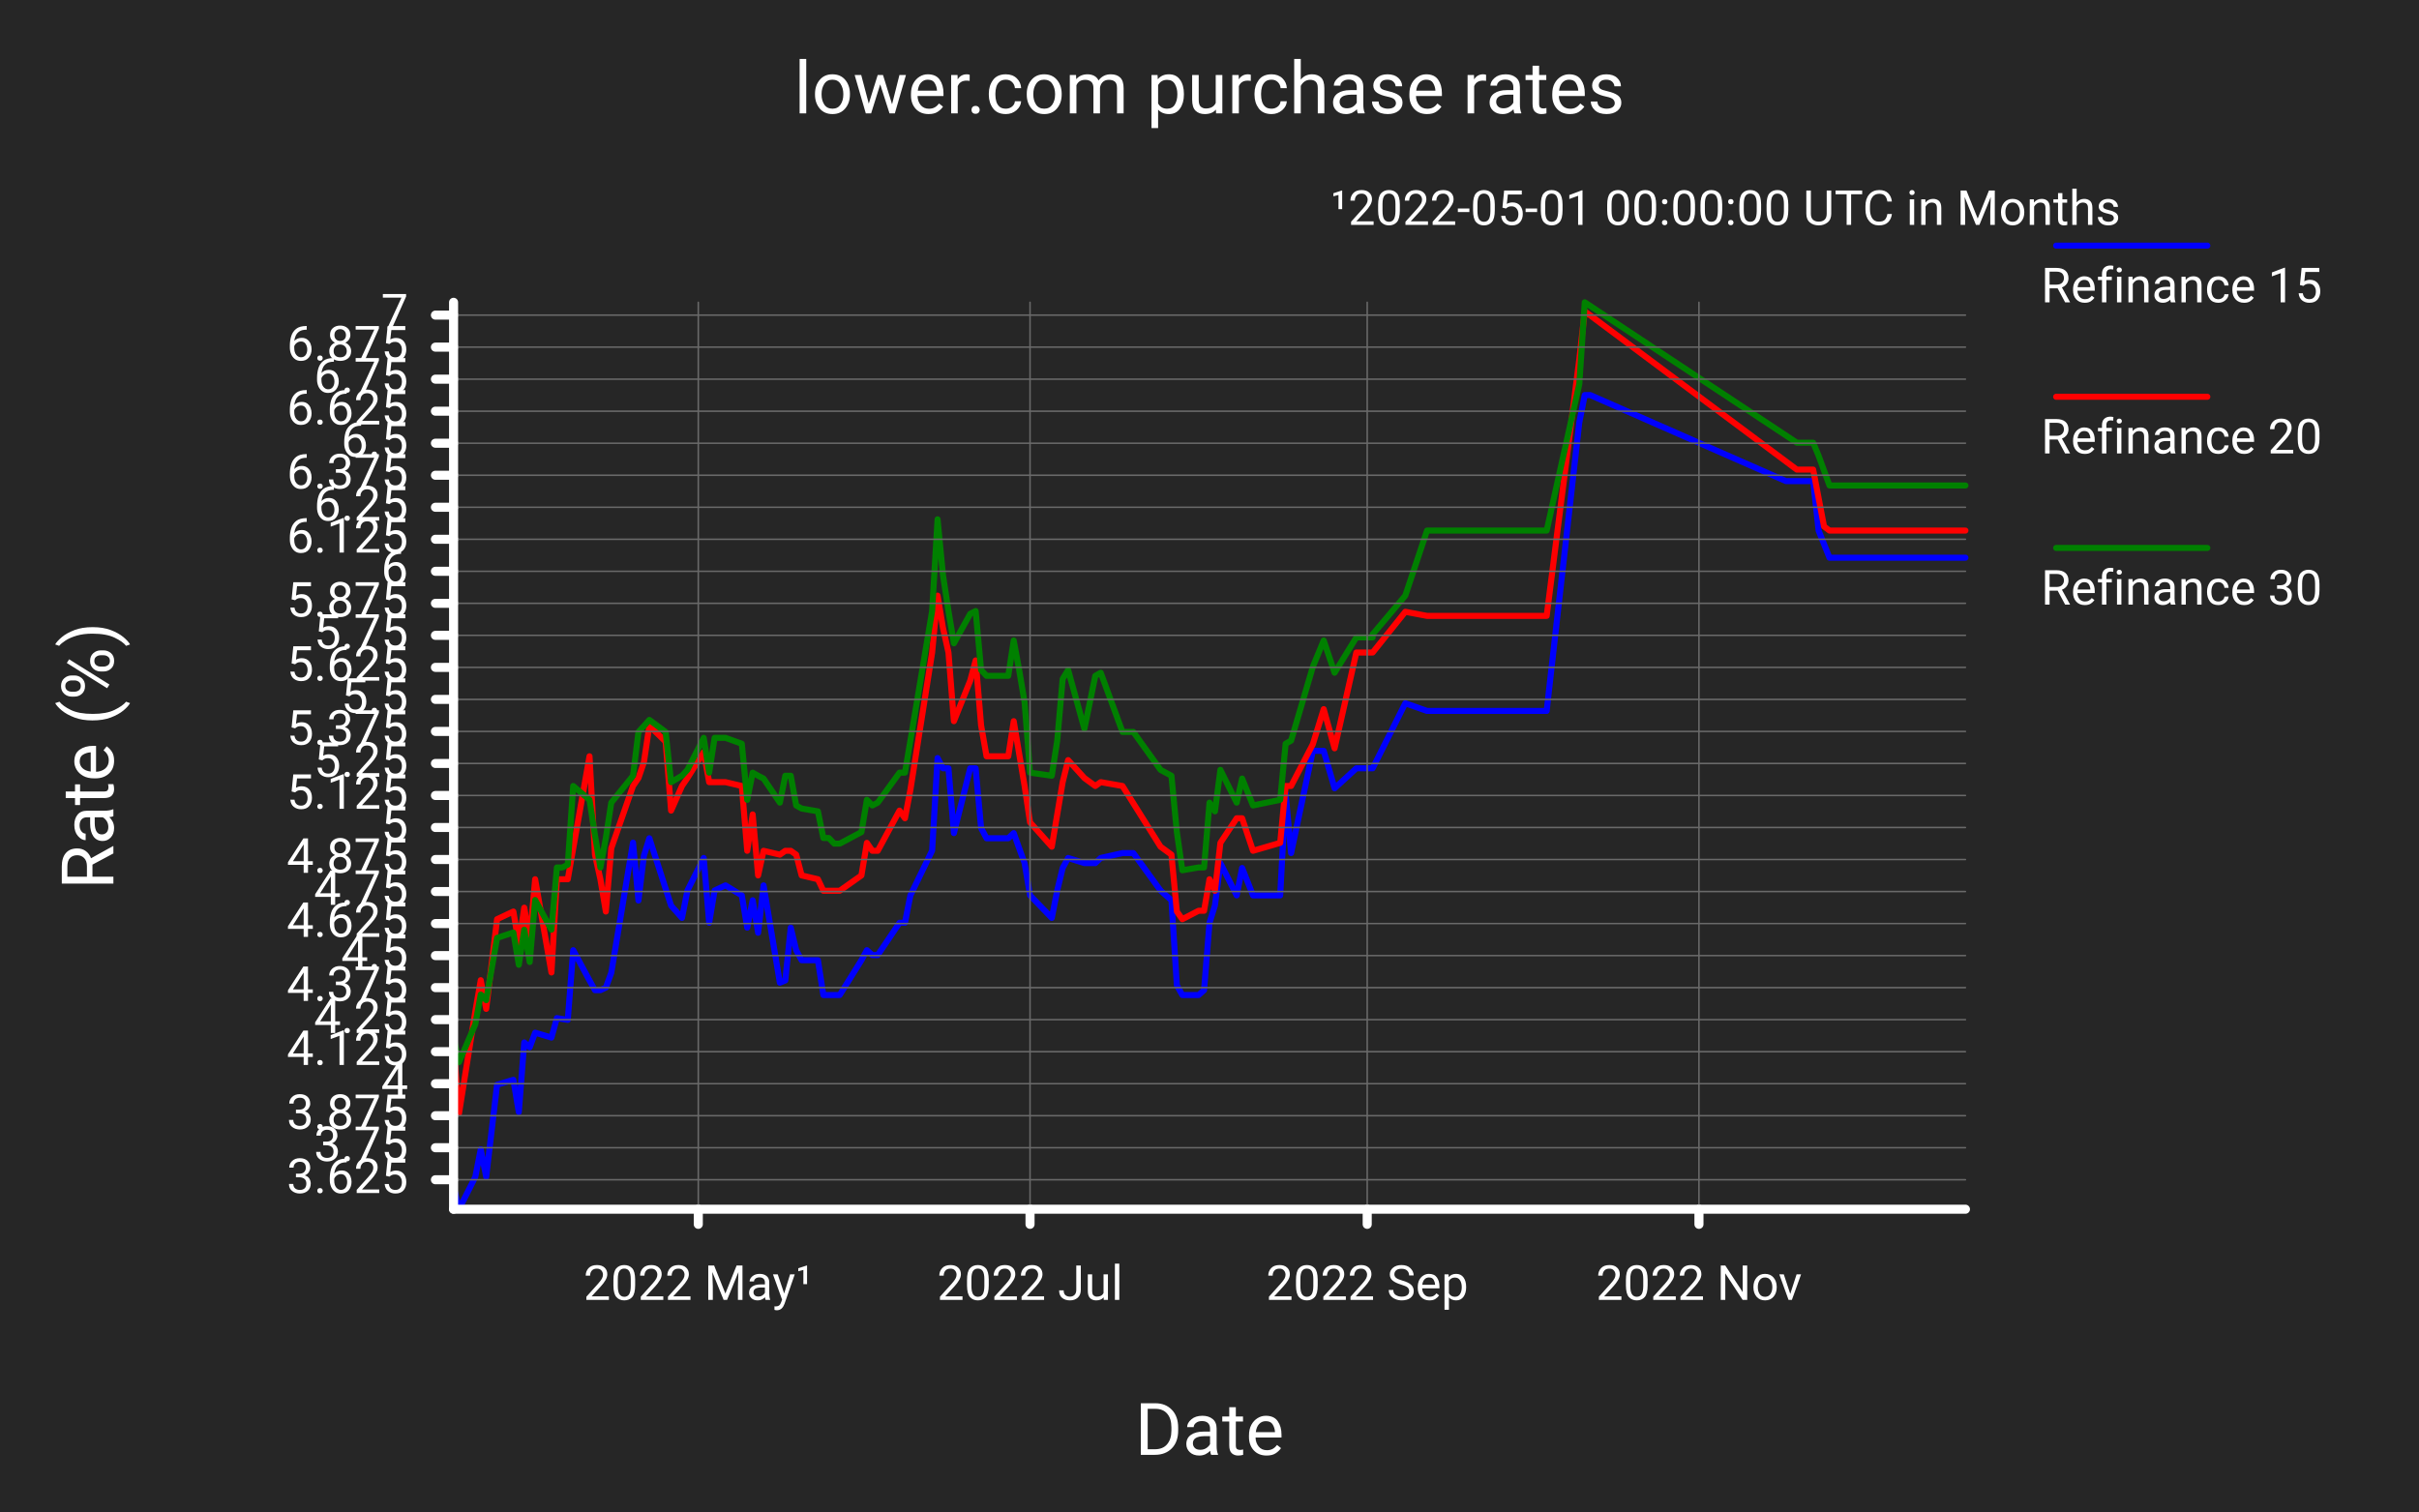
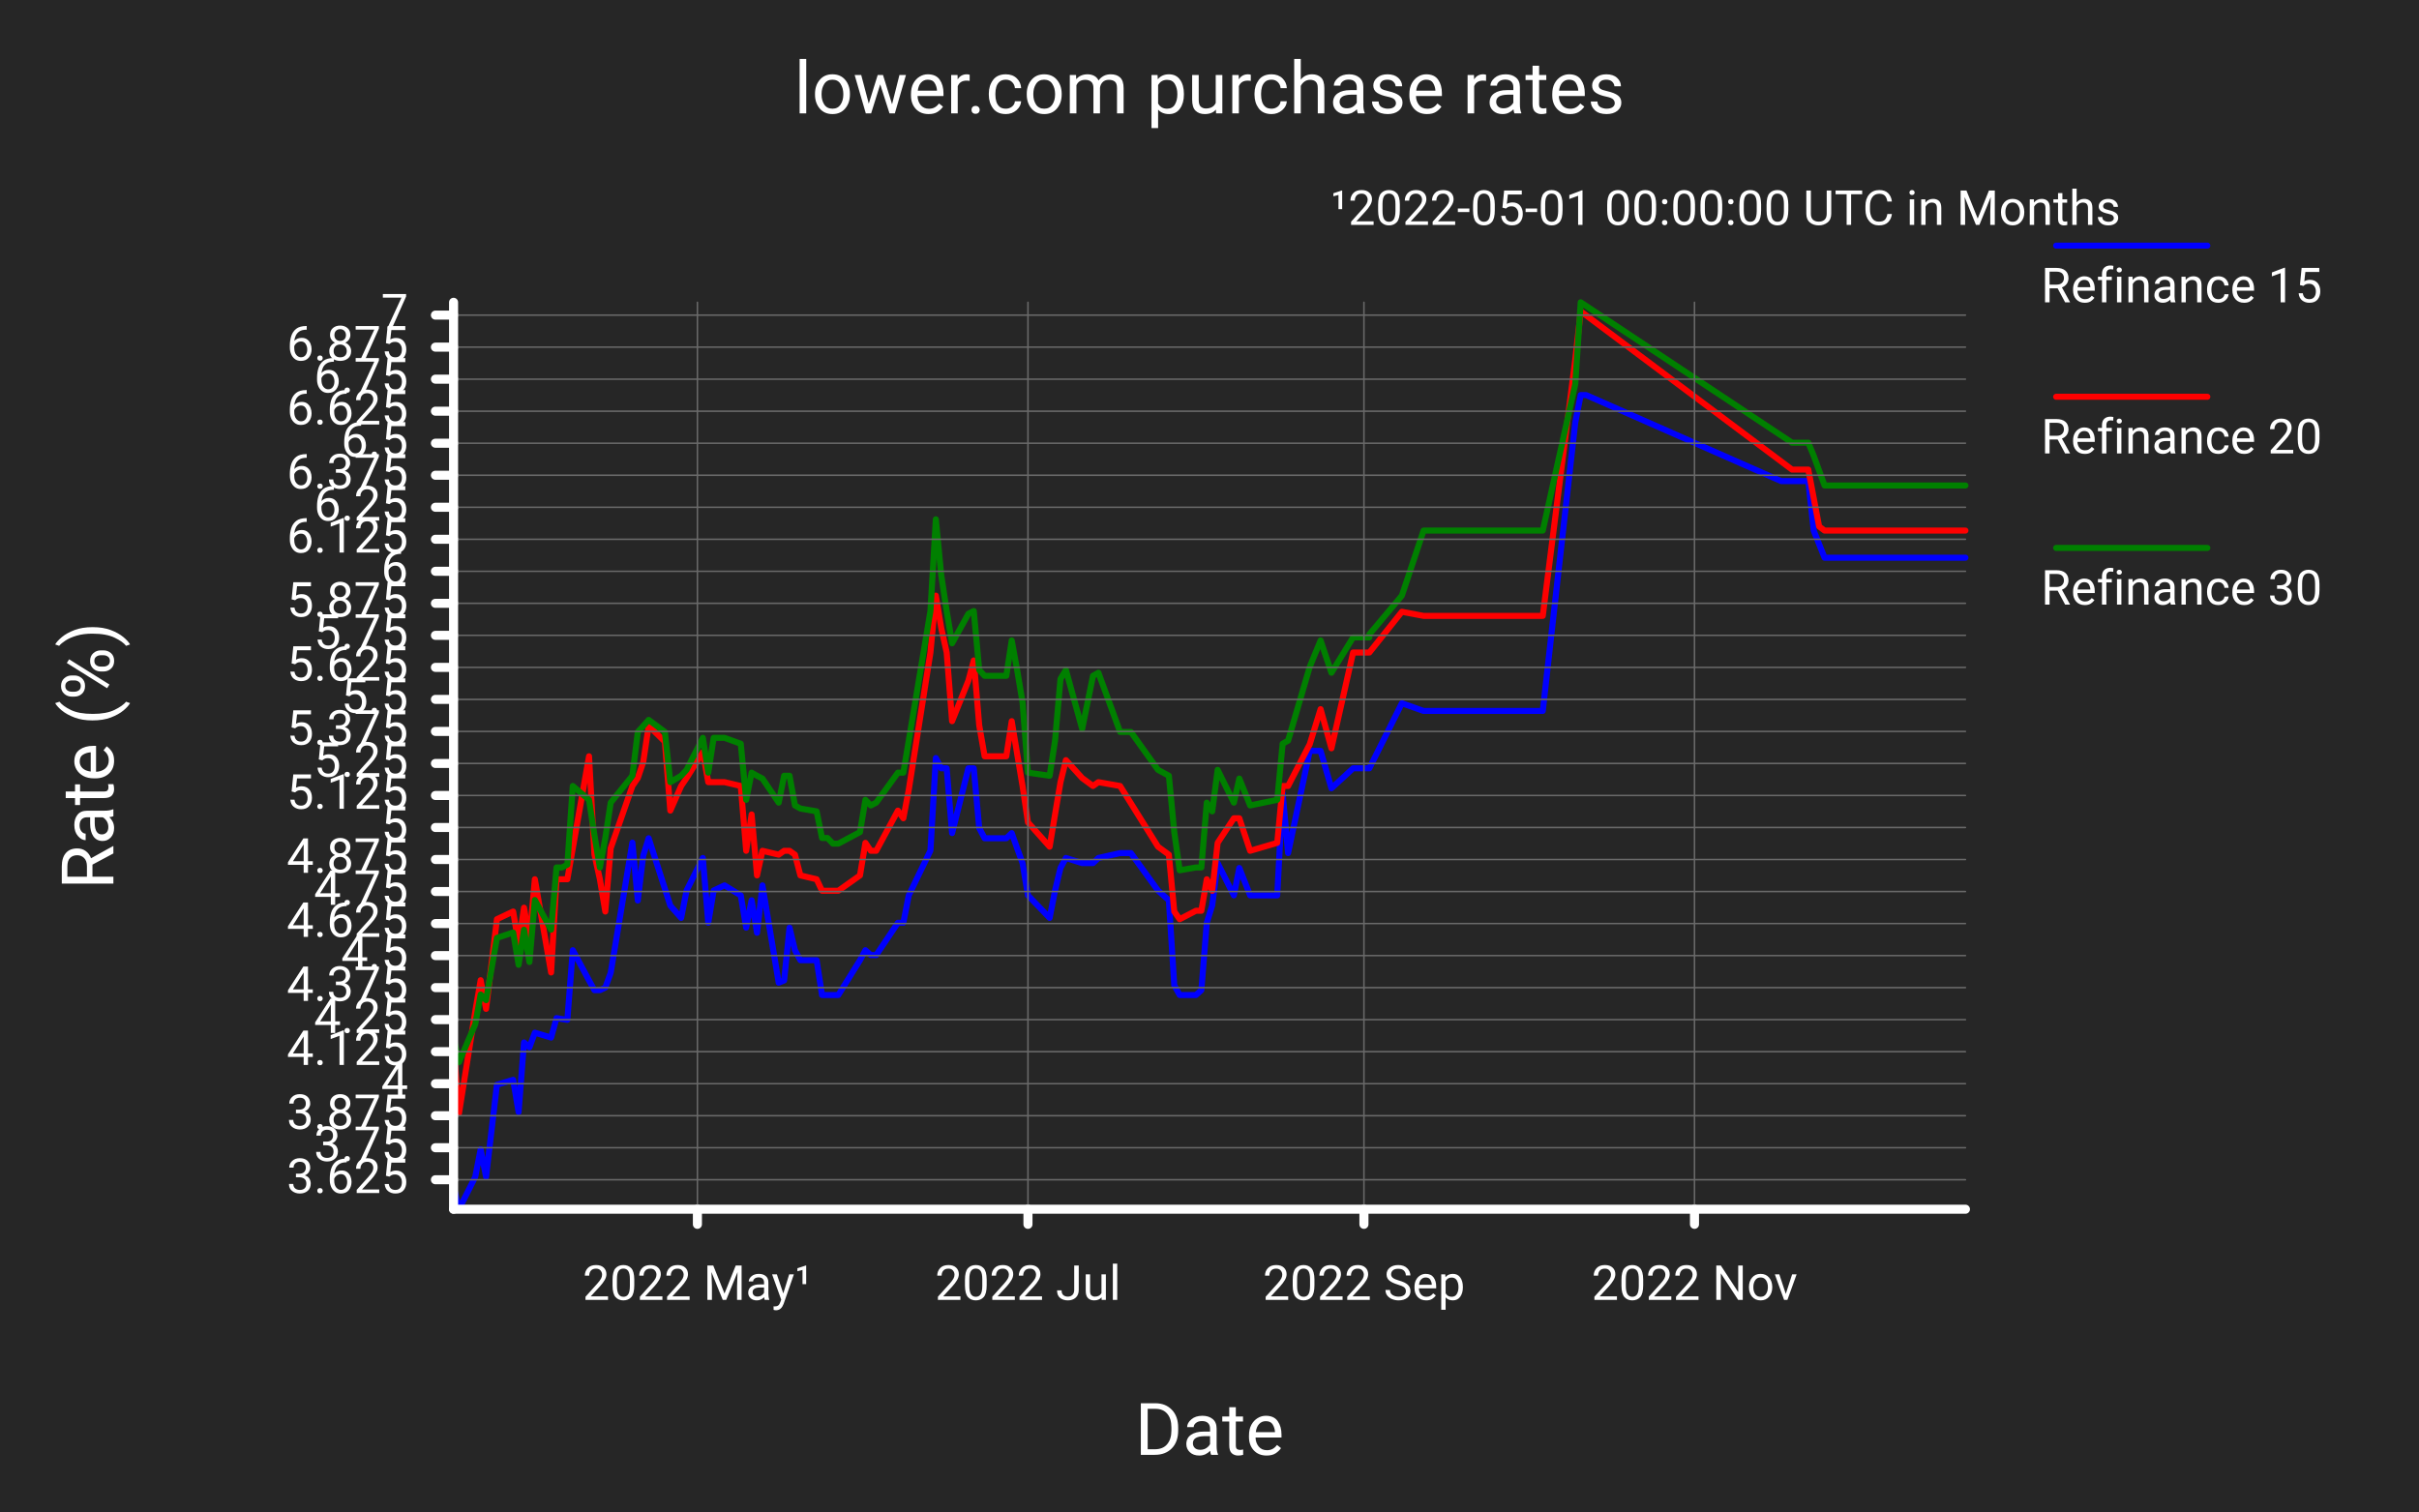
<svg xmlns="http://www.w3.org/2000/svg" class="poloto" width="800" height="500" viewBox="0 0 800 500">
  <style>.poloto{stroke-linecap:round;stroke-linejoin:round;font-family:Roboto,sans-serif;font-size:16px;}.poloto_background{fill:#262626;}.poloto_scatter{stroke-width:7}.poloto_tick_line{stroke:dimgray;stroke-width:0.5}.poloto_line{stroke-width:2}.poloto_text{fill: white;}.poloto_axis_lines{stroke: white;stroke-width:3;fill:none;stroke-dasharray:none}.poloto_title{font-size:24px;dominant-baseline:start;text-anchor:middle;}.poloto_xname{font-size:24px;dominant-baseline:start;text-anchor:middle;}.poloto_yname{font-size:24px;dominant-baseline:start;text-anchor:middle;}.poloto0stroke{stroke:blue;}.poloto1stroke{stroke:red;}.poloto2stroke{stroke:green;}.poloto3stroke{stroke:gold;}.poloto4stroke{stroke:aqua;}.poloto5stroke{stroke:lime;}.poloto6stroke{stroke:orange;}.poloto7stroke{stroke:chocolate;}.poloto0fill{fill:blue;}.poloto1fill{fill:red;}.poloto2fill{fill:green;}.poloto3fill{fill:gold;}.poloto4fill{fill:aqua;}.poloto5fill{fill:lime;}.poloto6fill{fill:orange;}.poloto7fill{fill:chocolate;}</style>
  <circle r="1e5" class="poloto_background" />
  <text class="poloto_text poloto_legend_text" x="675" y="100">Refinance 15</text>
  <line class="poloto_line poloto_legend_icon poloto0stroke poloto0legend" stroke="black" x1="680" x2="730" y1="81.25" y2="81.25" />
-   <path class="poloto_line poloto0stroke" fill="none" stroke="black" d=" M 150.00 392.46 L 151.80 400.00 L 157.19 389.32 L 158.99 380.17 L 160.79 389.32 L 160.79 389.32 L 164.39 358.81 L 169.78 357.20 L 171.58 367.88 L 173.38 344.83 L 175.18 346.44 L 176.98 341.61 L 182.37 343.22 L 184.17 336.78 L 184.17 336.78 L 187.77 337.37 L 189.57 314.32 L 194.96 324.32 L 196.76 327.54 L 198.56 327.54 L 200.36 326.69 L 202.16 321.78 L 209.35 278.73 L 211.15 297.88 L 212.95 283.05 L 214.75 277.29 L 214.75 277.29 L 221.94 299.58 L 225.54 303.64 L 227.34 294.58 L 232.73 283.81 L 234.53 305.25 L 236.33 294.58 L 236.33 294.58 L 239.93 292.88 L 245.32 296.19 L 247.12 306.86 L 247.12 306.86 L 248.92 297.80 L 250.72 308.56 L 252.52 292.88 L 257.91 325.08 L 259.71 324.32 L 261.51 306.86 L 261.51 306.86 L 263.31 314.32 L 265.11 317.63 L 270.50 317.63 L 272.30 329.15 L 274.10 329.15 L 275.90 329.15 L 277.70 329.15 L 284.89 317.63 L 286.69 314.32 L 288.49 315.93 L 290.29 315.93 L 290.29 315.93 L 297.48 305.25 L 299.28 305.25 L 301.08 296.19 L 308.27 281.36 L 310.07 250.76 L 311.87 254.15 L 313.67 254.15 L 315.47 275.59 L 320.86 254.15 L 322.66 254.15 L 324.46 273.90 L 326.26 277.29 L 333.45 277.29 L 335.25 275.59 L 337.05 280.59 L 338.85 285.51 L 340.65 296.19 L 347.84 303.64 L 349.64 294.58 L 351.44 287.12 L 353.24 283.81 L 358.63 285.51 L 362.23 285.51 L 364.03 283.81 L 371.22 282.20 L 371.22 282.20 L 371.22 282.20 L 371.22 282.20 L 371.22 282.20 L 371.22 282.20 L 374.82 282.20 L 374.82 282.20 L 374.82 282.20 L 374.82 282.20 L 374.82 282.20 L 374.82 282.20 L 383.81 294.58 L 387.41 297.80 L 389.21 325.93 L 391.01 329.15 L 396.40 329.15 L 398.20 327.54 L 400.00 305.25 L 401.80 299.49 L 403.60 285.51 L 408.99 296.19 L 408.99 296.19 L 410.79 287.12 L 414.39 296.19 L 414.39 296.19 L 423.38 296.19 L 425.18 262.46 L 426.98 282.20 L 434.17 248.39 L 437.77 248.39 L 437.77 248.39 L 441.37 260.76 L 448.56 254.15 L 448.56 254.15 L 448.56 254.15 L 448.56 254.15 L 448.56 254.15 L 448.56 254.15 L 448.56 254.15 L 448.56 254.15 L 448.56 254.15 L 453.96 254.15 L 464.75 232.63 L 471.94 235.17 L 471.94 235.17 L 477.34 235.17 L 484.53 235.17 L 486.33 235.17 L 486.33 235.17 L 486.33 235.17 L 486.33 235.17 L 486.33 235.17 L 509.71 235.17 L 511.51 235.17 L 522.30 139.75 L 524.10 130.68 L 525.90 130.68 L 590.65 159.15 L 597.84 159.15 L 599.64 159.15 L 601.44 175.51 L 605.04 184.49 L 605.04 184.49 L 612.23 184.49 L 614.03 184.49 L 615.83 184.49 L 617.63 184.49 L 623.02 184.49 L 624.82 184.49 L 628.42 184.49 L 630.22 184.49 L 635.61 184.49 L 637.41 184.49 L 637.41 184.49 L 642.81 184.49 L 648.20 184.49 L 650.00 184.49" />
+   <path class="poloto_line poloto0stroke" fill="none" stroke="black" d=" M 150.00 392.46 L 151.79 400.00 L 157.17 389.32 L 158.96 380.17 L 160.75 389.32 L 160.75 389.32 L 164.34 358.81 L 169.71 357.20 L 171.51 367.88 L 173.30 344.83 L 175.09 346.44 L 176.88 341.61 L 182.26 343.22 L 184.05 336.78 L 184.05 336.78 L 187.63 337.37 L 189.43 314.32 L 194.80 324.32 L 196.59 327.54 L 198.39 327.54 L 200.18 326.69 L 201.97 321.78 L 209.14 278.73 L 210.93 297.88 L 212.72 283.05 L 214.52 277.29 L 214.52 277.29 L 221.68 299.58 L 225.27 303.64 L 227.06 294.58 L 232.44 283.81 L 234.23 305.25 L 236.02 294.58 L 236.02 294.58 L 239.61 292.88 L 244.98 296.19 L 246.77 306.86 L 246.77 306.86 L 248.57 297.80 L 250.36 308.56 L 252.15 292.88 L 257.53 325.08 L 259.32 324.32 L 261.11 306.86 L 261.11 306.86 L 262.90 314.32 L 264.70 317.63 L 270.07 317.63 L 271.86 329.15 L 273.66 329.15 L 275.45 329.15 L 277.24 329.15 L 284.41 317.63 L 286.20 314.32 L 287.99 315.93 L 289.78 315.93 L 289.78 315.93 L 296.95 305.25 L 298.75 305.25 L 300.54 296.19 L 307.71 281.36 L 309.50 250.76 L 311.29 254.15 L 313.08 254.15 L 314.87 275.59 L 320.25 254.15 L 322.04 254.15 L 323.84 273.90 L 325.63 277.29 L 332.80 277.29 L 334.59 275.59 L 336.38 280.59 L 338.17 285.51 L 339.96 296.19 L 347.13 303.64 L 348.92 294.58 L 350.72 287.12 L 352.51 283.81 L 357.89 285.51 L 361.47 285.51 L 363.26 283.81 L 370.43 282.20 L 370.43 282.20 L 370.43 282.20 L 370.43 282.20 L 370.43 282.20 L 370.43 282.20 L 374.01 282.20 L 374.01 282.20 L 374.01 282.20 L 374.01 282.20 L 374.01 282.20 L 374.01 282.20 L 382.97 294.58 L 386.56 297.80 L 388.35 325.93 L 390.14 329.15 L 395.52 329.15 L 397.31 327.54 L 399.10 305.25 L 400.90 299.49 L 402.69 285.51 L 408.06 296.19 L 408.06 296.19 L 409.86 287.12 L 413.44 296.19 L 413.44 296.19 L 422.40 296.19 L 424.19 262.46 L 425.99 282.20 L 433.15 248.39 L 436.74 248.39 L 436.74 248.39 L 440.32 260.76 L 447.49 254.15 L 447.49 254.15 L 447.49 254.15 L 447.49 254.15 L 447.49 254.15 L 447.49 254.15 L 447.49 254.15 L 447.49 254.15 L 447.49 254.15 L 452.87 254.15 L 463.62 232.63 L 470.79 235.17 L 470.79 235.17 L 476.16 235.17 L 483.33 235.17 L 485.13 235.17 L 485.13 235.17 L 485.13 235.17 L 485.13 235.17 L 485.13 235.17 L 508.42 235.17 L 510.22 235.17 L 520.97 139.75 L 522.76 130.68 L 524.55 130.68 L 589.07 159.15 L 596.24 159.15 L 598.03 159.15 L 599.82 175.51 L 603.41 184.49 L 603.41 184.49 L 610.57 184.49 L 612.37 184.49 L 614.16 184.49 L 615.95 184.49 L 621.33 184.49 L 623.12 184.49 L 626.70 184.49 L 628.49 184.49 L 633.87 184.49 L 635.66 184.49 L 635.66 184.49 L 641.04 184.49 L 646.42 184.49 L 648.21 184.49 L 650.00 184.49" />
  <text class="poloto_text poloto_legend_text" x="675" y="150">Refinance 20</text>
  <line class="poloto_line poloto_legend_icon poloto1stroke poloto1legend" stroke="black" x1="680" x2="730" y1="131.25" y2="131.25" />
-   <path class="poloto_line poloto1stroke" fill="none" stroke="black" d=" M 150.00 345.68 L 151.80 368.31 L 157.19 334.58 L 158.99 324.24 L 160.79 333.73 L 160.79 333.73 L 164.39 304.07 L 169.78 301.53 L 171.58 312.29 L 173.38 300.25 L 175.18 311.02 L 176.98 290.85 L 182.37 321.69 L 184.17 290.85 L 184.17 290.85 L 187.77 290.85 L 187.77 290.85 L 194.96 250.17 L 196.76 282.71 L 198.56 290.85 L 200.36 301.53 L 202.16 280.59 L 209.35 260.00 L 211.15 257.37 L 212.95 252.12 L 214.75 240.08 L 220.14 245.34 L 221.94 268.14 L 225.54 260.00 L 227.34 257.37 L 232.73 248.81 L 234.53 258.73 L 236.33 258.73 L 236.33 258.73 L 239.93 258.73 L 245.32 260.00 L 247.12 281.44 L 247.12 281.44 L 248.92 269.41 L 250.72 289.58 L 252.52 281.44 L 257.91 282.71 L 259.71 281.44 L 261.51 281.44 L 261.51 281.44 L 263.31 282.71 L 265.11 289.58 L 270.50 290.85 L 272.30 294.66 L 274.10 294.66 L 275.90 294.66 L 277.70 294.66 L 284.89 289.58 L 286.69 278.81 L 288.49 281.44 L 290.29 281.44 L 290.29 281.44 L 297.48 268.14 L 299.28 270.68 L 301.08 261.27 L 308.27 215.85 L 310.07 197.03 L 311.87 207.80 L 313.67 215.85 L 315.47 238.56 L 320.86 225.17 L 322.66 218.47 L 324.46 239.92 L 326.26 250.17 L 333.45 250.17 L 335.25 238.56 L 337.05 249.32 L 338.85 260.00 L 340.65 272.03 L 347.84 280.08 L 349.64 269.41 L 351.44 258.73 L 353.24 251.44 L 358.63 257.37 L 362.23 260.00 L 364.03 258.73 L 371.22 260.00 L 371.22 260.00 L 371.22 260.00 L 371.22 260.00 L 371.22 260.00 L 371.22 260.00 L 371.22 260.00 L 371.22 260.00 L 371.22 260.00 L 371.22 260.00 L 371.22 260.00 L 371.22 260.00 L 383.81 280.08 L 387.41 282.71 L 389.21 301.53 L 391.01 304.07 L 396.40 301.27 L 398.20 301.27 L 400.00 290.85 L 401.80 294.66 L 403.60 278.81 L 408.99 270.68 L 408.99 270.68 L 410.79 270.68 L 414.39 281.44 L 414.39 281.44 L 423.38 278.81 L 425.18 260.00 L 426.98 260.00 L 434.17 246.19 L 437.77 234.58 L 437.77 234.58 L 441.37 247.54 L 448.56 215.85 L 448.56 215.85 L 448.56 215.85 L 448.56 215.85 L 448.56 215.85 L 448.56 215.85 L 448.56 215.85 L 448.56 215.85 L 448.56 215.85 L 453.96 215.85 L 464.75 202.37 L 471.94 203.73 L 475.54 203.73 L 477.34 203.73 L 477.34 203.73 L 486.33 203.73 L 488.13 203.73 L 488.13 203.73 L 488.13 203.73 L 488.13 203.73 L 509.71 203.73 L 511.51 203.73 L 522.30 118.81 L 524.10 102.97 L 524.10 102.97 L 594.24 155.34 L 597.84 155.34 L 599.64 155.34 L 603.24 174.15 L 605.04 175.51 L 605.04 175.51 L 612.23 175.51 L 614.03 175.51 L 615.83 175.51 L 617.63 175.51 L 623.02 175.51 L 624.82 175.51 L 628.42 175.51 L 630.22 175.51 L 635.61 175.51 L 637.41 175.51 L 637.41 175.51 L 642.81 175.51 L 648.20 175.51 L 650.00 175.51" />
+   <path class="poloto_line poloto1stroke" fill="none" stroke="black" d=" M 150.00 345.68 L 151.79 368.31 L 157.17 334.58 L 158.96 324.24 L 160.75 333.73 L 160.75 333.73 L 164.34 304.07 L 169.71 301.53 L 171.51 312.29 L 173.30 300.25 L 175.09 311.02 L 176.88 290.85 L 182.26 321.69 L 184.05 290.85 L 184.05 290.85 L 187.63 290.85 L 187.63 290.85 L 194.80 250.17 L 196.59 282.71 L 198.39 290.85 L 200.18 301.53 L 201.97 280.59 L 209.14 260.00 L 210.93 257.37 L 212.72 252.12 L 214.52 240.08 L 219.89 245.34 L 221.68 268.14 L 225.27 260.00 L 227.06 257.37 L 232.44 248.81 L 234.23 258.73 L 236.02 258.73 L 236.02 258.73 L 239.61 258.73 L 244.98 260.00 L 246.77 281.44 L 246.77 281.44 L 248.57 269.41 L 250.36 289.58 L 252.15 281.44 L 257.53 282.71 L 259.32 281.44 L 261.11 281.44 L 261.11 281.44 L 262.90 282.71 L 264.70 289.58 L 270.07 290.85 L 271.86 294.66 L 273.66 294.66 L 275.45 294.66 L 277.24 294.66 L 284.41 289.58 L 286.20 278.81 L 287.99 281.44 L 289.78 281.44 L 289.78 281.44 L 296.95 268.14 L 298.75 270.68 L 300.54 261.27 L 307.71 215.85 L 309.50 197.03 L 311.29 207.80 L 313.08 215.85 L 314.87 238.56 L 320.25 225.17 L 322.04 218.47 L 323.84 239.92 L 325.63 250.17 L 332.80 250.17 L 334.59 238.56 L 336.38 249.32 L 338.17 260.00 L 339.96 272.03 L 347.13 280.08 L 348.92 269.41 L 350.72 258.73 L 352.51 251.44 L 357.89 257.37 L 361.47 260.00 L 363.26 258.73 L 370.43 260.00 L 370.43 260.00 L 370.43 260.00 L 370.43 260.00 L 370.43 260.00 L 370.43 260.00 L 370.43 260.00 L 370.43 260.00 L 370.43 260.00 L 370.43 260.00 L 370.43 260.00 L 370.43 260.00 L 382.97 280.08 L 386.56 282.71 L 388.35 301.53 L 390.14 304.07 L 395.52 301.27 L 397.31 301.27 L 399.10 290.85 L 400.90 294.66 L 402.69 278.81 L 408.06 270.68 L 408.06 270.68 L 409.86 270.68 L 413.44 281.44 L 413.44 281.44 L 422.40 278.81 L 424.19 260.00 L 425.99 260.00 L 433.15 246.19 L 436.74 234.58 L 436.74 234.58 L 440.32 247.54 L 447.49 215.85 L 447.49 215.85 L 447.49 215.85 L 447.49 215.85 L 447.49 215.85 L 447.49 215.85 L 447.49 215.85 L 447.49 215.85 L 447.49 215.85 L 452.87 215.85 L 463.62 202.37 L 470.79 203.73 L 474.37 203.73 L 476.16 203.73 L 476.16 203.73 L 485.13 203.73 L 486.92 203.73 L 486.92 203.73 L 486.92 203.73 L 486.92 203.73 L 508.42 203.73 L 510.22 203.73 L 520.97 118.81 L 522.76 102.97 L 522.76 102.97 L 592.65 155.34 L 596.24 155.34 L 598.03 155.34 L 601.61 174.15 L 603.41 175.51 L 603.41 175.51 L 610.57 175.51 L 612.37 175.51 L 614.16 175.51 L 615.95 175.51 L 621.33 175.51 L 623.12 175.51 L 626.70 175.51 L 628.49 175.51 L 633.87 175.51 L 635.66 175.51 L 635.66 175.51 L 641.04 175.51 L 646.42 175.51 L 648.21 175.51 L 650.00 175.51" />
  <text class="poloto_text poloto_legend_text" x="675" y="200">Refinance 30</text>
  <line class="poloto_line poloto_legend_icon poloto2stroke poloto2legend" stroke="black" x1="680" x2="730" y1="181.25" y2="181.25" />
-   <path class="poloto_line poloto2stroke" fill="none" stroke="black" d=" M 150.00 343.31 L 151.80 351.36 L 157.19 338.81 L 158.99 328.98 L 160.79 330.85 L 160.79 330.85 L 164.39 310.25 L 169.78 308.47 L 171.58 319.15 L 173.38 307.54 L 175.18 318.22 L 176.98 297.71 L 182.37 307.54 L 184.17 286.95 L 185.97 286.95 L 187.77 286.02 L 189.57 260.00 L 194.96 264.58 L 196.76 276.27 L 198.56 286.95 L 200.36 277.20 L 202.16 265.51 L 209.35 256.61 L 211.15 242.12 L 212.95 240.17 L 214.75 238.14 L 220.14 242.12 L 221.94 258.73 L 225.54 256.61 L 227.34 254.66 L 232.73 244.07 L 234.53 255.59 L 236.33 244.07 L 236.33 244.07 L 239.93 244.07 L 245.32 246.02 L 247.12 264.58 L 247.12 264.58 L 248.92 255.59 L 250.72 256.61 L 252.52 257.54 L 257.91 265.51 L 259.71 256.61 L 261.51 256.61 L 261.51 256.61 L 263.31 266.44 L 265.11 267.46 L 270.50 268.39 L 272.30 277.20 L 274.10 277.20 L 275.90 279.07 L 277.70 279.07 L 284.89 275.25 L 286.69 264.58 L 288.49 266.44 L 290.29 265.51 L 290.29 265.51 L 297.48 255.59 L 299.28 255.59 L 301.08 245.00 L 308.27 202.12 L 310.07 171.78 L 311.87 190.34 L 313.67 202.12 L 315.47 212.80 L 320.86 203.05 L 322.66 202.12 L 324.46 221.61 L 326.26 223.56 L 333.45 223.56 L 335.25 211.86 L 337.05 221.61 L 338.85 232.29 L 340.65 255.59 L 347.84 256.61 L 349.64 245.00 L 351.44 224.58 L 353.24 221.61 L 358.63 241.10 L 362.23 223.56 L 364.03 222.54 L 371.22 242.12 L 371.22 242.12 L 371.22 242.12 L 371.22 242.12 L 371.22 242.12 L 371.22 242.12 L 374.82 242.12 L 374.82 242.12 L 374.82 242.12 L 374.82 242.12 L 374.82 242.12 L 374.82 242.12 L 383.81 254.66 L 387.41 256.61 L 389.21 275.25 L 391.01 287.88 L 396.40 286.95 L 398.20 286.95 L 400.00 265.51 L 401.80 268.39 L 403.60 254.66 L 408.99 265.51 L 408.99 265.51 L 410.79 257.54 L 414.39 266.44 L 414.39 266.44 L 423.38 264.58 L 425.18 246.02 L 426.98 245.00 L 434.17 220.59 L 437.77 211.86 L 437.77 211.86 L 441.37 222.54 L 448.56 210.85 L 448.56 210.85 L 448.56 210.85 L 448.56 210.85 L 448.56 210.85 L 448.56 210.85 L 448.56 210.85 L 448.56 210.85 L 453.96 210.85 L 453.96 209.83 L 464.75 197.03 L 471.94 175.51 L 471.94 175.51 L 477.34 175.51 L 477.34 175.51 L 486.33 175.51 L 488.13 175.51 L 488.13 175.51 L 488.13 175.51 L 488.13 175.51 L 509.71 175.51 L 511.51 175.51 L 522.30 127.03 L 524.10 100.00 L 524.10 100.00 L 594.24 146.44 L 597.84 146.44 L 599.64 146.44 L 601.44 150.76 L 605.04 160.59 L 605.04 160.59 L 612.23 160.59 L 614.03 160.59 L 615.83 160.59 L 617.63 160.59 L 623.02 160.59 L 624.82 160.59 L 628.42 160.59 L 630.22 160.59 L 635.61 160.59 L 637.41 160.59 L 637.41 160.59 L 642.81 160.59 L 648.20 160.59 L 650.00 160.59" />
+   <path class="poloto_line poloto2stroke" fill="none" stroke="black" d=" M 150.00 343.31 L 151.79 351.36 L 157.17 338.81 L 158.96 328.98 L 160.75 330.85 L 160.75 330.85 L 164.34 310.25 L 169.71 308.47 L 171.51 319.15 L 173.30 307.54 L 175.09 318.22 L 176.88 297.71 L 182.26 307.54 L 184.05 286.95 L 185.84 286.95 L 187.63 286.02 L 189.43 260.00 L 194.80 264.58 L 196.59 276.27 L 198.39 286.95 L 200.18 277.20 L 201.97 265.51 L 209.14 256.61 L 210.93 242.12 L 212.72 240.17 L 214.52 238.14 L 219.89 242.12 L 221.68 258.73 L 225.27 256.61 L 227.06 254.66 L 232.44 244.07 L 234.23 255.59 L 236.02 244.07 L 236.02 244.07 L 239.61 244.07 L 244.98 246.02 L 246.77 264.58 L 246.77 264.58 L 248.57 255.59 L 250.36 256.61 L 252.15 257.54 L 257.53 265.51 L 259.32 256.61 L 261.11 256.61 L 261.11 256.61 L 262.90 266.44 L 264.70 267.46 L 270.07 268.39 L 271.86 277.20 L 273.66 277.20 L 275.45 279.07 L 277.24 279.07 L 284.41 275.25 L 286.20 264.58 L 287.99 266.44 L 289.78 265.51 L 289.78 265.51 L 296.95 255.59 L 298.75 255.59 L 300.54 245.00 L 307.71 202.12 L 309.50 171.78 L 311.29 190.34 L 313.08 202.12 L 314.87 212.80 L 320.25 203.05 L 322.04 202.12 L 323.84 221.61 L 325.63 223.56 L 332.80 223.56 L 334.59 211.86 L 336.38 221.61 L 338.17 232.29 L 339.96 255.59 L 347.13 256.61 L 348.92 245.00 L 350.72 224.58 L 352.51 221.61 L 357.89 241.10 L 361.47 223.56 L 363.26 222.54 L 370.43 242.12 L 370.43 242.12 L 370.43 242.12 L 370.43 242.12 L 370.43 242.12 L 370.43 242.12 L 374.01 242.12 L 374.01 242.12 L 374.01 242.12 L 374.01 242.12 L 374.01 242.12 L 374.01 242.12 L 382.97 254.66 L 386.56 256.61 L 388.35 275.25 L 390.14 287.88 L 395.52 286.95 L 397.31 286.95 L 399.10 265.51 L 400.90 268.39 L 402.69 254.66 L 408.06 265.51 L 408.06 265.51 L 409.86 257.54 L 413.44 266.44 L 413.44 266.44 L 422.40 264.58 L 424.19 246.02 L 425.99 245.00 L 433.15 220.59 L 436.74 211.86 L 436.74 211.86 L 440.32 222.54 L 447.49 210.85 L 447.49 210.85 L 447.49 210.85 L 447.49 210.85 L 447.49 210.85 L 447.49 210.85 L 447.49 210.85 L 447.49 210.85 L 452.87 210.85 L 452.87 209.83 L 463.62 197.03 L 470.79 175.51 L 470.79 175.51 L 476.16 175.51 L 476.16 175.51 L 485.13 175.51 L 486.92 175.51 L 486.92 175.51 L 486.92 175.51 L 486.92 175.51 L 508.42 175.51 L 510.22 175.51 L 520.97 127.03 L 522.76 100.00 L 522.76 100.00 L 592.65 146.44 L 596.24 146.44 L 598.03 146.44 L 599.82 150.76 L 603.41 160.59 L 603.41 160.59 L 610.57 160.59 L 612.37 160.59 L 614.16 160.59 L 615.95 160.59 L 621.33 160.59 L 623.12 160.59 L 626.70 160.59 L 628.49 160.59 L 633.87 160.59 L 635.66 160.59 L 635.66 160.59 L 641.04 160.59 L 646.42 160.59 L 648.21 160.59 L 650.00 160.59" />
  <text class="poloto_labels poloto_text poloto_title" x="400" y="37.5">lower.com purchase rates</text>
  <text class="poloto_labels poloto_text poloto_xname" x="400" y="481.25">Date</text>
  <text class="poloto_labels poloto_text poloto_yname" transform="rotate(-90,37.5,250)" x="37.5" y="250">Rate (%)</text>
  <text class="poloto_tick_labels poloto_text" dominant-baseline="middle" text-anchor="start" x="150" y="70" />
  <line class="poloto_axis_lines" stroke="black" x1="150" x2="144" y1="390.254" y2="390.254" />
  <line class="poloto_tick_line" stroke="black" x1="150" x2="650" y1="390.254" y2="390.254" />
  <text class="poloto_tick_labels poloto_text" dominant-baseline="middle" text-anchor="end" x="135" y="390.254">3.625</text>
  <line class="poloto_axis_lines" stroke="black" x1="150" x2="144" y1="379.661" y2="379.661" />
  <line class="poloto_tick_line" stroke="black" x1="150" x2="650" y1="379.661" y2="379.661" />
  <text class="poloto_tick_labels poloto_text" dominant-baseline="middle" text-anchor="end" x="135" y="379.661">3.75</text>
  <line class="poloto_axis_lines" stroke="black" x1="150" x2="144" y1="369.068" y2="369.068" />
  <line class="poloto_tick_line" stroke="black" x1="150" x2="650" y1="369.068" y2="369.068" />
  <text class="poloto_tick_labels poloto_text" dominant-baseline="middle" text-anchor="end" x="135" y="369.068">3.875</text>
  <line class="poloto_axis_lines" stroke="black" x1="150" x2="144" y1="358.475" y2="358.475" />
  <line class="poloto_tick_line" stroke="black" x1="150" x2="650" y1="358.475" y2="358.475" />
  <text class="poloto_tick_labels poloto_text" dominant-baseline="middle" text-anchor="end" x="135" y="358.475">4</text>
  <line class="poloto_axis_lines" stroke="black" x1="150" x2="144" y1="347.881" y2="347.881" />
  <line class="poloto_tick_line" stroke="black" x1="150" x2="650" y1="347.881" y2="347.881" />
  <text class="poloto_tick_labels poloto_text" dominant-baseline="middle" text-anchor="end" x="135" y="347.881">4.125</text>
  <line class="poloto_axis_lines" stroke="black" x1="150" x2="144" y1="337.288" y2="337.288" />
  <line class="poloto_tick_line" stroke="black" x1="150" x2="650" y1="337.288" y2="337.288" />
  <text class="poloto_tick_labels poloto_text" dominant-baseline="middle" text-anchor="end" x="135" y="337.288">4.25</text>
  <line class="poloto_axis_lines" stroke="black" x1="150" x2="144" y1="326.695" y2="326.695" />
  <line class="poloto_tick_line" stroke="black" x1="150" x2="650" y1="326.695" y2="326.695" />
  <text class="poloto_tick_labels poloto_text" dominant-baseline="middle" text-anchor="end" x="135" y="326.695">4.375</text>
  <line class="poloto_axis_lines" stroke="black" x1="150" x2="144" y1="316.102" y2="316.102" />
  <line class="poloto_tick_line" stroke="black" x1="150" x2="650" y1="316.102" y2="316.102" />
  <text class="poloto_tick_labels poloto_text" dominant-baseline="middle" text-anchor="end" x="135" y="316.102">4.5</text>
  <line class="poloto_axis_lines" stroke="black" x1="150" x2="144" y1="305.508" y2="305.508" />
  <line class="poloto_tick_line" stroke="black" x1="150" x2="650" y1="305.508" y2="305.508" />
  <text class="poloto_tick_labels poloto_text" dominant-baseline="middle" text-anchor="end" x="135" y="305.508">4.625</text>
  <line class="poloto_axis_lines" stroke="black" x1="150" x2="144" y1="294.915" y2="294.915" />
  <line class="poloto_tick_line" stroke="black" x1="150" x2="650" y1="294.915" y2="294.915" />
  <text class="poloto_tick_labels poloto_text" dominant-baseline="middle" text-anchor="end" x="135" y="294.915">4.75</text>
  <line class="poloto_axis_lines" stroke="black" x1="150" x2="144" y1="284.322" y2="284.322" />
  <line class="poloto_tick_line" stroke="black" x1="150" x2="650" y1="284.322" y2="284.322" />
  <text class="poloto_tick_labels poloto_text" dominant-baseline="middle" text-anchor="end" x="135" y="284.322">4.875</text>
  <line class="poloto_axis_lines" stroke="black" x1="150" x2="144" y1="273.729" y2="273.729" />
  <line class="poloto_tick_line" stroke="black" x1="150" x2="650" y1="273.729" y2="273.729" />
  <text class="poloto_tick_labels poloto_text" dominant-baseline="middle" text-anchor="end" x="135" y="273.729">5</text>
  <line class="poloto_axis_lines" stroke="black" x1="150" x2="144" y1="263.136" y2="263.136" />
  <line class="poloto_tick_line" stroke="black" x1="150" x2="650" y1="263.136" y2="263.136" />
  <text class="poloto_tick_labels poloto_text" dominant-baseline="middle" text-anchor="end" x="135" y="263.136">5.125</text>
  <line class="poloto_axis_lines" stroke="black" x1="150" x2="144" y1="252.542" y2="252.542" />
  <line class="poloto_tick_line" stroke="black" x1="150" x2="650" y1="252.542" y2="252.542" />
  <text class="poloto_tick_labels poloto_text" dominant-baseline="middle" text-anchor="end" x="135" y="252.542">5.25</text>
  <line class="poloto_axis_lines" stroke="black" x1="150" x2="144" y1="241.949" y2="241.949" />
  <line class="poloto_tick_line" stroke="black" x1="150" x2="650" y1="241.949" y2="241.949" />
  <text class="poloto_tick_labels poloto_text" dominant-baseline="middle" text-anchor="end" x="135" y="241.949">5.375</text>
  <line class="poloto_axis_lines" stroke="black" x1="150" x2="144" y1="231.356" y2="231.356" />
  <line class="poloto_tick_line" stroke="black" x1="150" x2="650" y1="231.356" y2="231.356" />
  <text class="poloto_tick_labels poloto_text" dominant-baseline="middle" text-anchor="end" x="135" y="231.356">5.5</text>
  <line class="poloto_axis_lines" stroke="black" x1="150" x2="144" y1="220.763" y2="220.763" />
  <line class="poloto_tick_line" stroke="black" x1="150" x2="650" y1="220.763" y2="220.763" />
  <text class="poloto_tick_labels poloto_text" dominant-baseline="middle" text-anchor="end" x="135" y="220.763">5.625</text>
  <line class="poloto_axis_lines" stroke="black" x1="150" x2="144" y1="210.169" y2="210.169" />
  <line class="poloto_tick_line" stroke="black" x1="150" x2="650" y1="210.169" y2="210.169" />
  <text class="poloto_tick_labels poloto_text" dominant-baseline="middle" text-anchor="end" x="135" y="210.169">5.75</text>
  <line class="poloto_axis_lines" stroke="black" x1="150" x2="144" y1="199.576" y2="199.576" />
  <line class="poloto_tick_line" stroke="black" x1="150" x2="650" y1="199.576" y2="199.576" />
  <text class="poloto_tick_labels poloto_text" dominant-baseline="middle" text-anchor="end" x="135" y="199.576">5.875</text>
  <line class="poloto_axis_lines" stroke="black" x1="150" x2="144" y1="188.983" y2="188.983" />
  <line class="poloto_tick_line" stroke="black" x1="150" x2="650" y1="188.983" y2="188.983" />
  <text class="poloto_tick_labels poloto_text" dominant-baseline="middle" text-anchor="end" x="135" y="188.983">6</text>
  <line class="poloto_axis_lines" stroke="black" x1="150" x2="144" y1="178.39" y2="178.39" />
  <line class="poloto_tick_line" stroke="black" x1="150" x2="650" y1="178.39" y2="178.39" />
  <text class="poloto_tick_labels poloto_text" dominant-baseline="middle" text-anchor="end" x="135" y="178.39">6.125</text>
  <line class="poloto_axis_lines" stroke="black" x1="150" x2="144" y1="167.797" y2="167.797" />
  <line class="poloto_tick_line" stroke="black" x1="150" x2="650" y1="167.797" y2="167.797" />
  <text class="poloto_tick_labels poloto_text" dominant-baseline="middle" text-anchor="end" x="135" y="167.797">6.25</text>
  <line class="poloto_axis_lines" stroke="black" x1="150" x2="144" y1="157.203" y2="157.203" />
  <line class="poloto_tick_line" stroke="black" x1="150" x2="650" y1="157.203" y2="157.203" />
  <text class="poloto_tick_labels poloto_text" dominant-baseline="middle" text-anchor="end" x="135" y="157.203">6.375</text>
  <line class="poloto_axis_lines" stroke="black" x1="150" x2="144" y1="146.61" y2="146.61" />
  <line class="poloto_tick_line" stroke="black" x1="150" x2="650" y1="146.61" y2="146.61" />
  <text class="poloto_tick_labels poloto_text" dominant-baseline="middle" text-anchor="end" x="135" y="146.61">6.5</text>
  <line class="poloto_axis_lines" stroke="black" x1="150" x2="144" y1="136.017" y2="136.017" />
  <line class="poloto_tick_line" stroke="black" x1="150" x2="650" y1="136.017" y2="136.017" />
  <text class="poloto_tick_labels poloto_text" dominant-baseline="middle" text-anchor="end" x="135" y="136.017">6.625</text>
  <line class="poloto_axis_lines" stroke="black" x1="150" x2="144" y1="125.424" y2="125.424" />
  <line class="poloto_tick_line" stroke="black" x1="150" x2="650" y1="125.424" y2="125.424" />
  <text class="poloto_tick_labels poloto_text" dominant-baseline="middle" text-anchor="end" x="135" y="125.424">6.75</text>
  <line class="poloto_axis_lines" stroke="black" x1="150" x2="144" y1="114.831" y2="114.831" />
  <line class="poloto_tick_line" stroke="black" x1="150" x2="650" y1="114.831" y2="114.831" />
  <text class="poloto_tick_labels poloto_text" dominant-baseline="middle" text-anchor="end" x="135" y="114.831">6.875</text>
  <line class="poloto_axis_lines" stroke="black" x1="150" x2="144" y1="104.237" y2="104.237" />
  <line class="poloto_tick_line" stroke="black" x1="150" x2="650" y1="104.237" y2="104.237" />
  <text class="poloto_tick_labels poloto_text" dominant-baseline="middle" text-anchor="end" x="135" y="104.237">7</text>
  <text class="poloto_tick_labels poloto_text" dominant-baseline="middle" text-anchor="start" x="440" y="70">¹2022-05-01 00:00:00 UTC in Months</text>
-   <line class="poloto_axis_lines" stroke="black" x1="230.935" x2="230.935" y1="400" y2="405" />
-   <line class="poloto_tick_line" stroke="black" x1="230.935" x2="230.935" y1="400" y2="100" />
-   <text class="poloto_tick_labels poloto_text" dominant-baseline="start" text-anchor="middle" x="230.935" y="430">2022 May¹</text>
-   <line class="poloto_axis_lines" stroke="black" x1="340.647" x2="340.647" y1="400" y2="405" />
-   <line class="poloto_tick_line" stroke="black" x1="340.647" x2="340.647" y1="400" y2="100" />
-   <text class="poloto_tick_labels poloto_text" dominant-baseline="start" text-anchor="middle" x="340.647" y="430">2022 Jul</text>
-   <line class="poloto_axis_lines" stroke="black" x1="452.158" x2="452.158" y1="400" y2="405" />
-   <line class="poloto_tick_line" stroke="black" x1="452.158" x2="452.158" y1="400" y2="100" />
-   <text class="poloto_tick_labels poloto_text" dominant-baseline="start" text-anchor="middle" x="452.158" y="430">2022 Sep</text>
-   <line class="poloto_axis_lines" stroke="black" x1="561.871" x2="561.871" y1="400" y2="405" />
-   <line class="poloto_tick_line" stroke="black" x1="561.871" x2="561.871" y1="400" y2="100" />
-   <text class="poloto_tick_labels poloto_text" dominant-baseline="start" text-anchor="middle" x="561.871" y="430">2022 Nov</text>
+   <line class="poloto_axis_lines" stroke="black" x1="230.645" x2="230.645" y1="400" y2="405" />
+   <line class="poloto_tick_line" stroke="black" x1="230.645" x2="230.645" y1="400" y2="100" />
+   <text class="poloto_tick_labels poloto_text" dominant-baseline="start" text-anchor="middle" x="230.645" y="430">2022 May¹</text>
+   <line class="poloto_axis_lines" stroke="black" x1="339.964" x2="339.964" y1="400" y2="405" />
+   <line class="poloto_tick_line" stroke="black" x1="339.964" x2="339.964" y1="400" y2="100" />
+   <text class="poloto_tick_labels poloto_text" dominant-baseline="start" text-anchor="middle" x="339.964" y="430">2022 Jul</text>
+   <line class="poloto_axis_lines" stroke="black" x1="451.075" x2="451.075" y1="400" y2="405" />
+   <line class="poloto_tick_line" stroke="black" x1="451.075" x2="451.075" y1="400" y2="100" />
+   <text class="poloto_tick_labels poloto_text" dominant-baseline="start" text-anchor="middle" x="451.075" y="430">2022 Sep</text>
+   <line class="poloto_axis_lines" stroke="black" x1="560.394" x2="560.394" y1="400" y2="405" />
+   <line class="poloto_tick_line" stroke="black" x1="560.394" x2="560.394" y1="400" y2="100" />
+   <text class="poloto_tick_labels poloto_text" dominant-baseline="start" text-anchor="middle" x="560.394" y="430">2022 Nov</text>
  <path stroke="black" fill="none" class="poloto_axis_lines" d=" M 150 400 L 650 400" />
  <path stroke="black" fill="none" class="poloto_axis_lines" d=" M 150 400 L 150 100" />
</svg>
